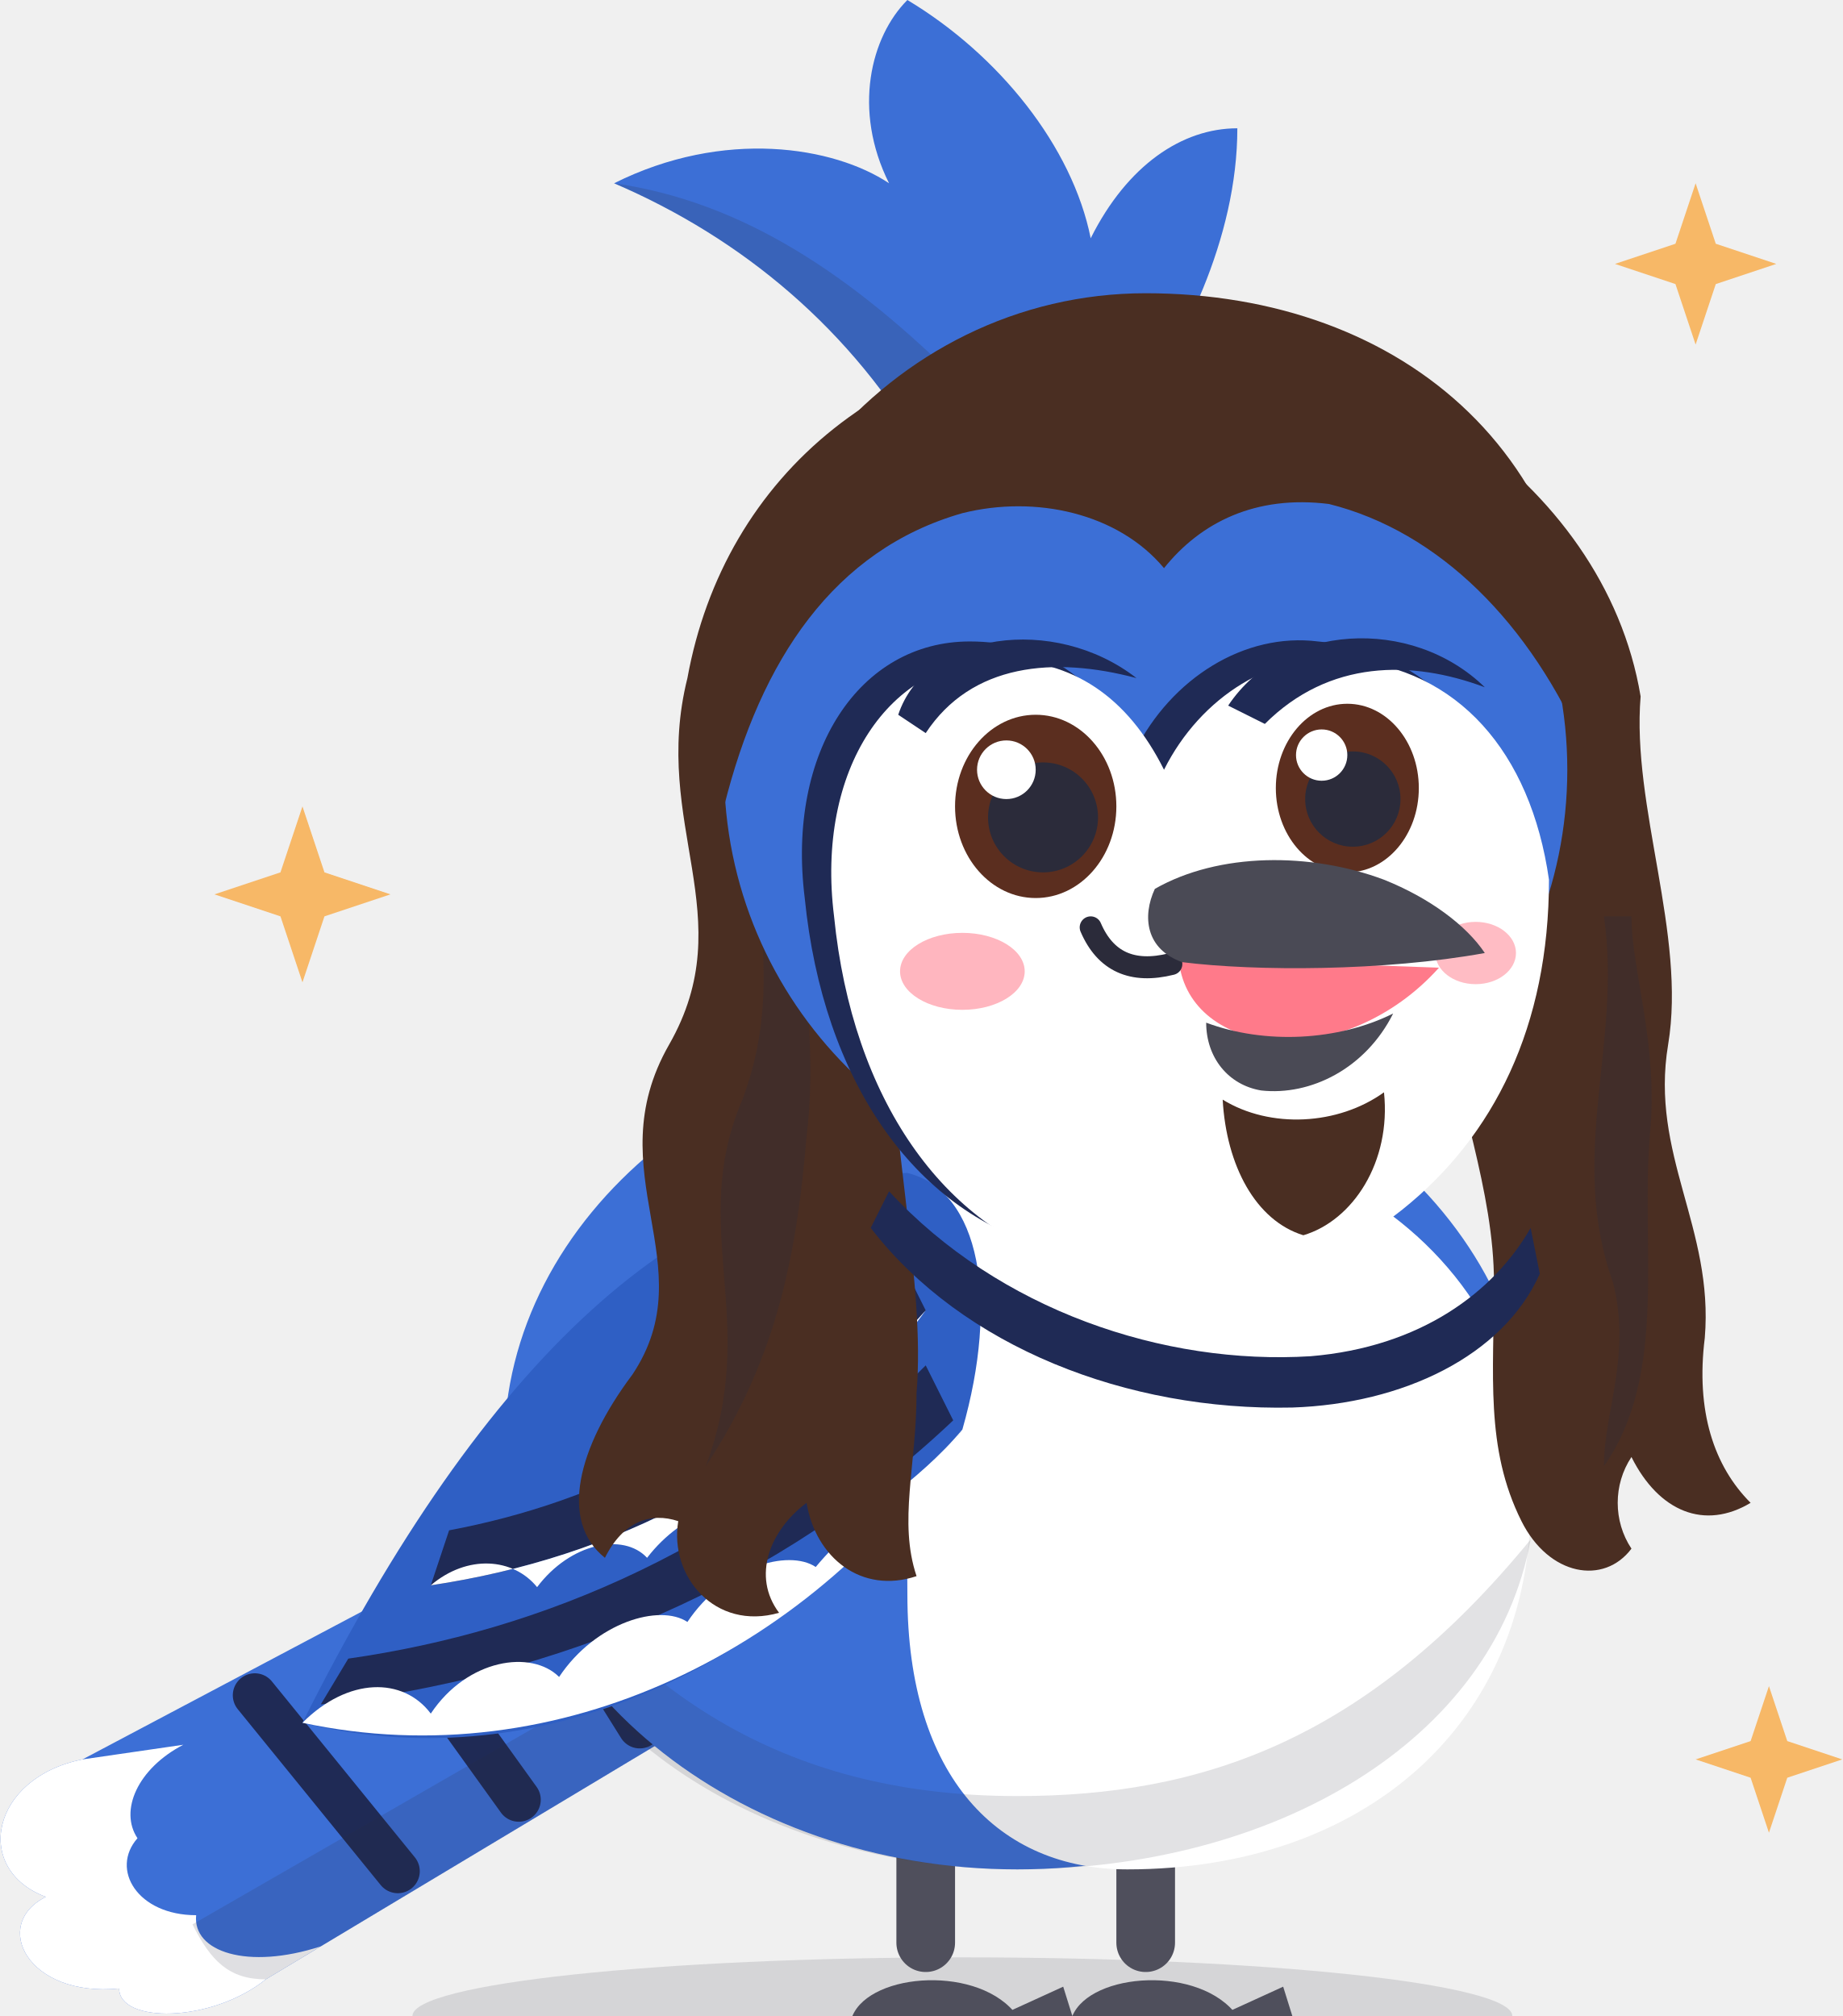
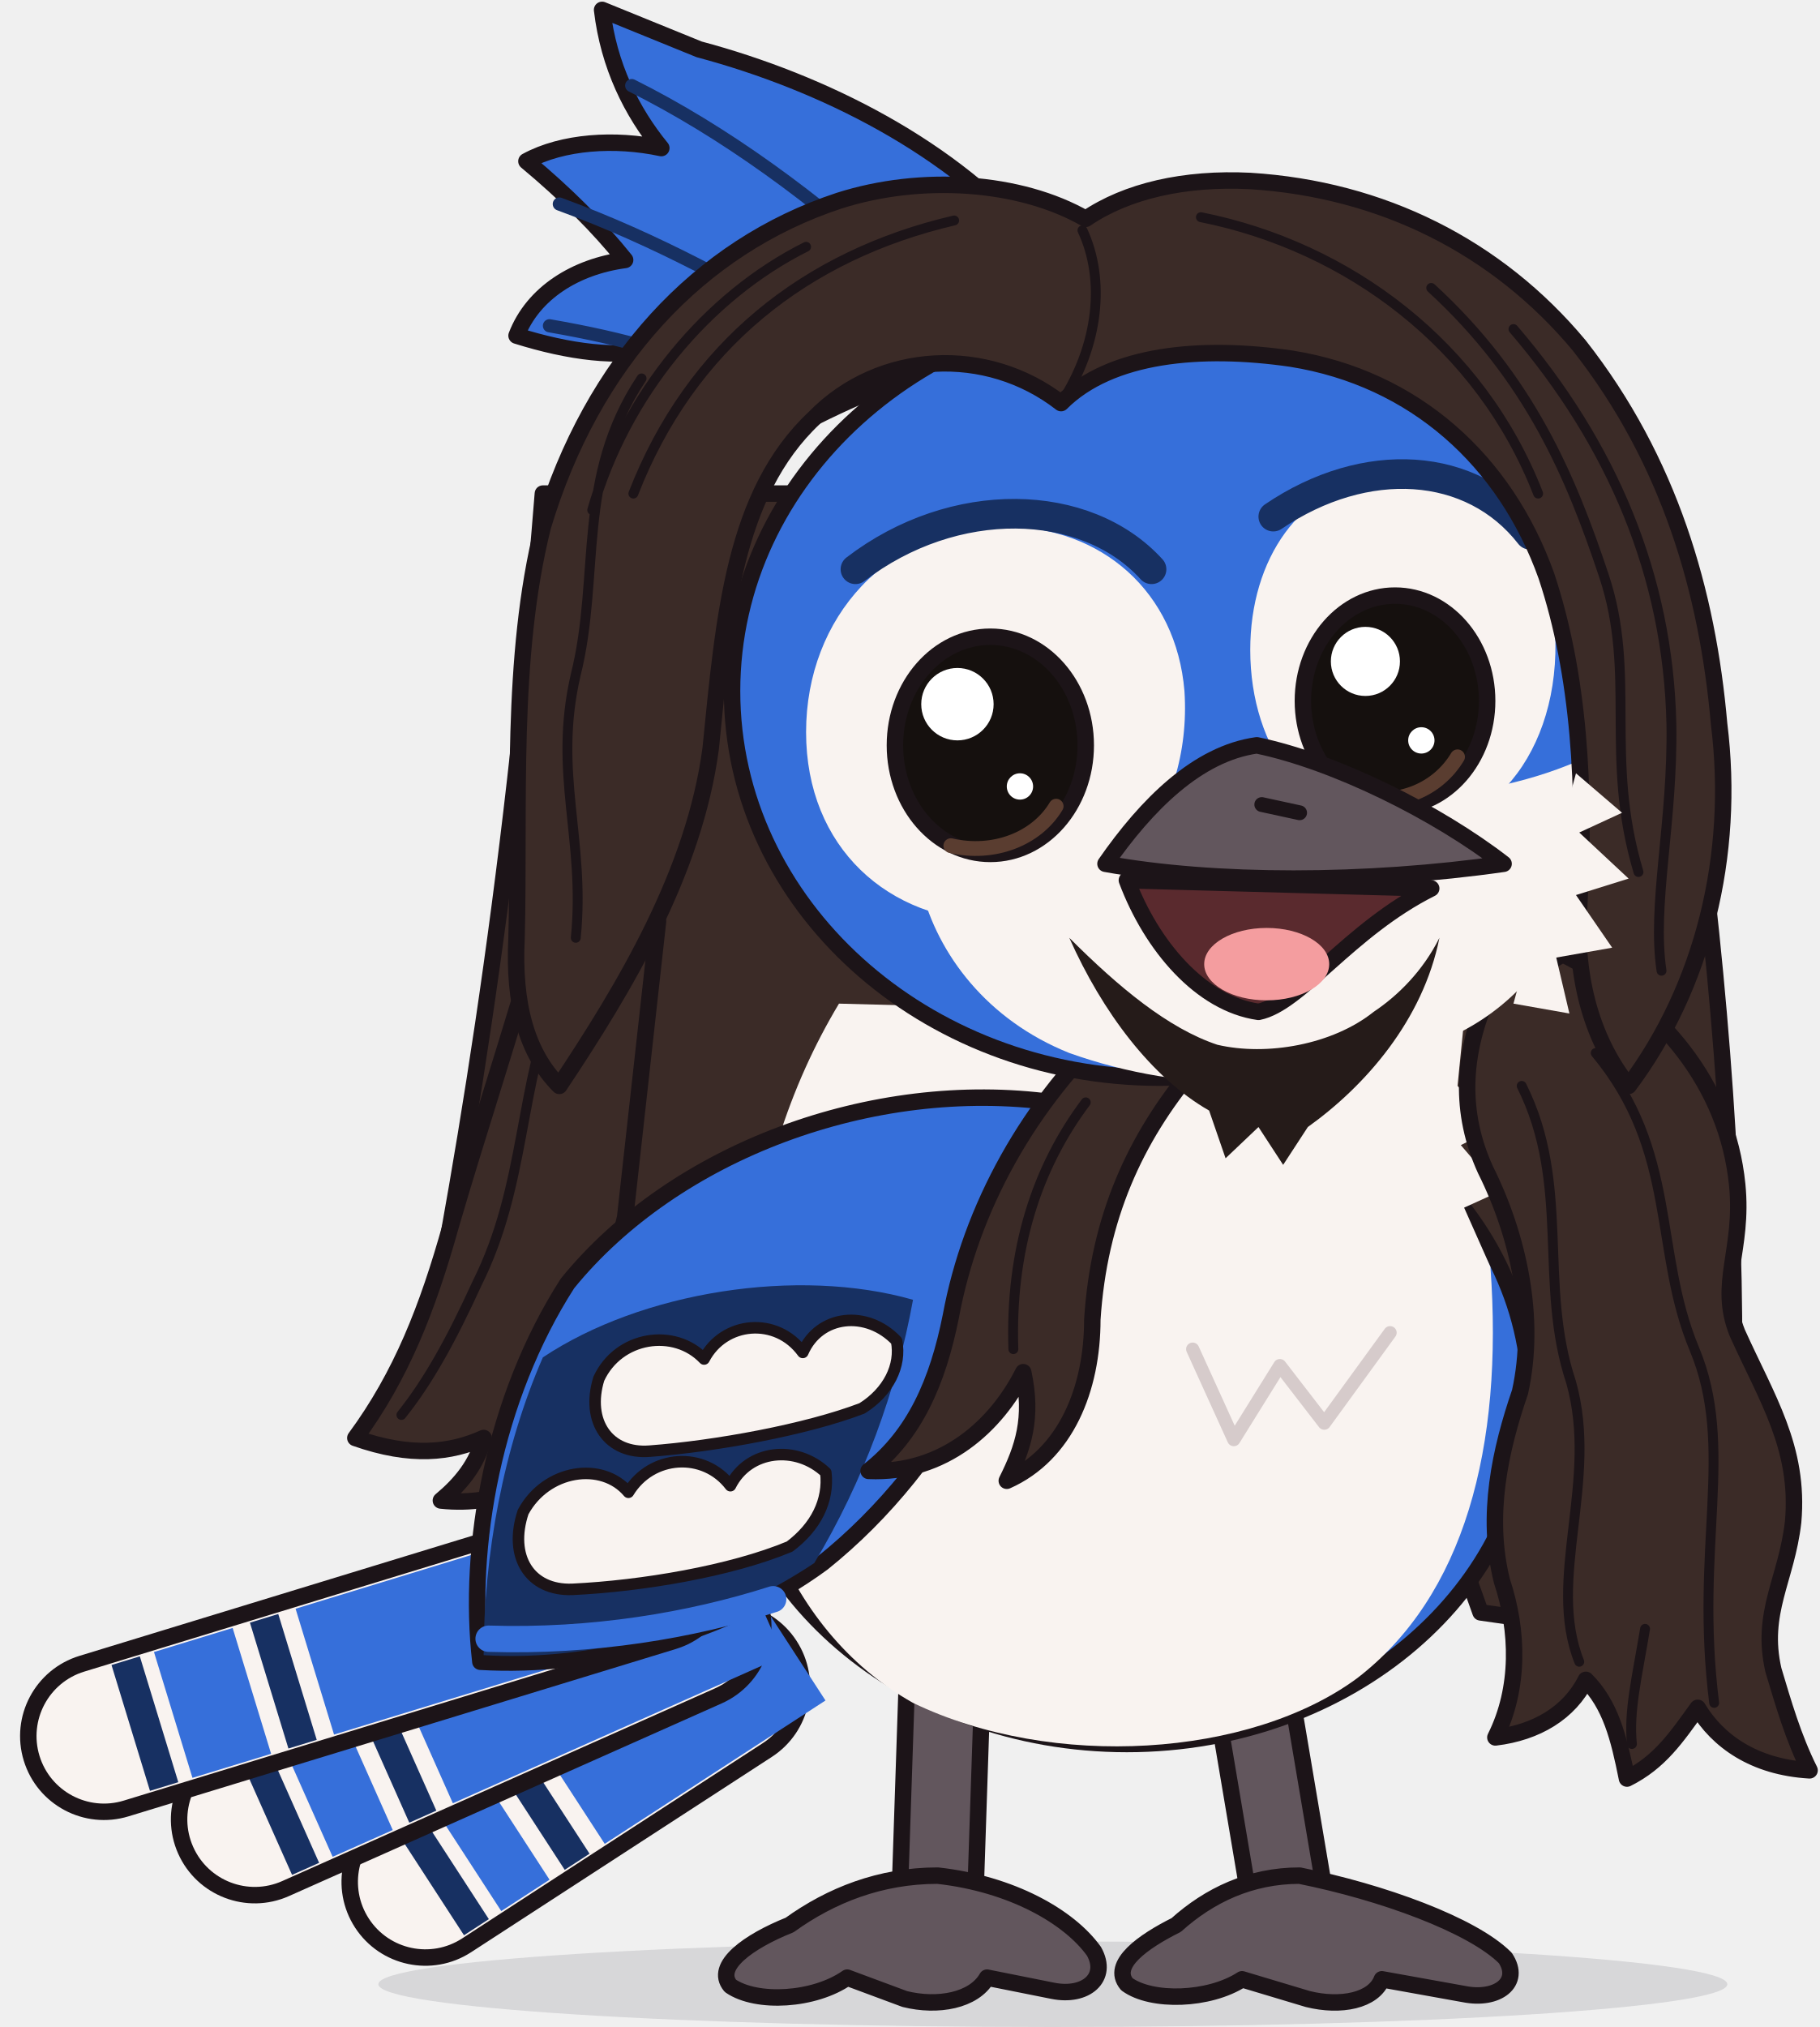
- <svg xmlns="http://www.w3.org/2000/svg" viewBox="-2.5 -4 100.5 110">
-   <ellipse cx="50" cy="106" rx="30" ry="3.2" fill="#2b2b3a" opacity="0.14" />
-   <g class="part-tail" style="transform-box: fill-box; transform-origin: 95% 30%">
-     <path d="M36 74 L2 92 C-3 93 -4 98 0 99.5 C-3 101 -1 105 4 104.5 C4 106.4 9 106.4 12 104 L42 86 Z" fill="#3c6fd6" />
-     <path d="M2 92 C-3 93 -4 98 0 99.5 C-3 101 -1 105 4 104.5 C4 106.4 9 106.4 12 104 L15 102.2 C11 103.5 8 102.5 8.2 100.5 C5 100.5 3.5 98 5 96.3 C4 94.8 5 92.5 7.5 91.2 Z" fill="#ffffff" />
-     <path d="M26.4 80.6 L32.4 90.2 M18.9 84.6 L25.8 94.2 M11.4 88.5 L19.2 98.1" stroke="#1f2a55" stroke-width="2.4" stroke-linecap="round" />
-     <path d="M12 104 L42 86 L41 82 L8 101 C9 103 10 104 12 104 Z" fill="#2b2b3a" opacity="0.15" />
+ <svg xmlns="http://www.w3.org/2000/svg" viewBox="10 0 110.6 123.2">
+   <g transform="matrix(-1 0 0 1 130 0)">
+     <ellipse cx="56" cy="120.6" rx="41" ry="2.6" fill="#2b2b3a" opacity="0.13" />
+     <g stroke="#1c1418" stroke-width="1" stroke-linejoin="round" stroke-linecap="round">
+       <g class="part-tail" style="transform-box: fill-box; transform-origin: 5% 10%">
+         <g transform="translate(72 100) rotate(33)">
+           <rect x="0" y="-4.6" width="31" height="9.2" rx="4.6" fill="#f9f3f0" />
+           <path d="M0 -4 H16 V4 H0 Z M20 -4 H23.5 V4 H20 Z" fill="#366fda" stroke="none" />
+           <path d="M18 -4 V4 M25.3 -4 V4" stroke="#173062" stroke-width="1.8" stroke-linecap="butt" />
+         </g>
+         <g transform="translate(74 97) rotate(24)">
+           <rect x="0" y="-4.6" width="38" height="9.2" rx="4.6" fill="#f9f3f0" />
+           <path d="M0 -4 H22 V4 H0 Z M26 -4 H30 V4 H26 Z" fill="#366fda" stroke="none" />
+           <path d="M24 -4 V4 M31.8 -4 V4" stroke="#173062" stroke-width="1.8" stroke-linecap="butt" />
+         </g>
+         <g transform="translate(76 94) rotate(17)">
+           <rect x="0" y="-4.6" width="44" height="9.2" rx="4.6" fill="#f9f3f0" />
+           <path d="M0 -4 H26 V4 H0 Z M30 -4 H35 V4 H30 Z" fill="#366fda" stroke="none" />
+           <path d="M28 -4 V4 M36.8 -4 V4" stroke="#173062" stroke-width="1.8" stroke-linecap="butt" />
+         </g>
+       </g>
+       <path d="M20 30 C15 55 13 85 16 100 L30 98 L40 70 L70 70 L86 85 L95 87 C92 72 89 55 87 30 Z" fill="#3b2b27" />
+       <path d="M80 56 L87 56 C89 63 91 69 92.6 74.5 C94 79.5 95.6 83.6 98.4 87.4 C95 88.6 92.6 88.3 90.6 87.4 C91 89 92 90.2 93.2 91.2 C89.5 91.6 87 90 85.5 88 L82 74 Z" fill="#3b2b27" />
+       <path d="M86 60 C88.5 66 88 72 91 78 C92.6 81.5 94 84 95.6 86" fill="none" stroke-width="0.6" />
+       <path d="M44.5 99 L41.8 115 M62.5 100 L63 115" stroke-width="5.6" />
+       <path d="M44.5 99 L41.8 115 M62.5 100 L63 115" stroke="#62565d" stroke-width="3.6" />
+       <path d="M41 114 C36 115 30.5 117 28.5 119 C27.5 120.5 29 121.6 31 121.2 L36 120.3 C36.5 121.6 38.5 122 40.5 121.5 L44.5 120.3 C46.5 121.6 50 121.7 51.5 120.6 C52.5 119.4 50.5 118 48.5 117 C46.5 115.2 44 114 41 114 Z M63 114 C58.5 114.5 55 116.5 53.5 118.6 C52.6 120.2 54 121.4 56 121 L60 120.2 C60.8 121.6 63 122 65 121.5 L68.5 120.2 C70.5 121.6 74 121.8 75.6 120.7 C76.6 119.5 74.5 118 72 117 C69.5 115.2 66.5 114 63 114 Z" fill="#62565d" />
+       <ellipse cx="51.5" cy="85" rx="24.5" ry="21" fill="#366fda" />
+       <path d="M31 62 L31.4 66 L29 68.5 L31.2 69.6 L28.8 72.4 L31 73.4 L29.4 77 C28.6 88 31 97 37.5 102 C44 106.8 56 107.6 64.5 103.5 C72.5 99 76 89 74.5 79 C74 72 72 66 69 61 Z" fill="#f9f3f0" stroke="none" />
+       <path d="M35.5 81 L39.5 86.5 L42.2 83 L45 87.5 L47.5 82" fill="none" stroke="#d6cbcb" stroke-width="0.8" />
+       <path d="M56 67 C67 65.5 79 70 85.5 78 C90 85 91.6 94 90.8 101 C84 101.4 76 99.4 70 95 C62.5 89 57 79 56 67 Z" fill="#366fda" />
+       <path d="M64.5 79 C71.5 77 81 78.5 87 82.5 C89.4 88 90.6 94.5 90.6 100.6 C84 101 76.5 99 70.5 95 C67.5 90 65.5 84.5 64.5 79 Z" fill="#173062" stroke="none" />
+       <path d="M65.5 81.5 C67.3 79.6 70.2 79.9 71.2 82.2 C72.8 80 76 80.3 77.2 82.6 C79 80.7 82.4 81.2 83.6 83.8 C84.4 86.4 83 88.4 80.5 88.2 C76.5 87.9 71 86.9 67.6 85.6 C66 84.6 65.2 83 65.5 81.5 Z M69.8 89.5 C71.6 87.8 74.5 88.1 75.6 90.3 C77.2 88.2 80.4 88.4 81.8 90.7 C83.4 88.8 86.8 89.3 88.2 91.9 C89.1 94.6 87.8 96.7 85.2 96.6 C81 96.4 75.6 95.5 72 94 C70.4 92.8 69.6 91.2 69.8 89.5 Z" fill="#f9f3f0" stroke-width="0.7" />
+       <path d="M73 97.2 C78 98.8 84 99.8 90.3 99.6" fill="none" stroke="#366fda" stroke-width="1.6" />
+       <path d="M25 58 C19 61 15 66 14.4 72 C14 76 15.6 78 14.4 81 C12.6 85 10.6 88 11 92.5 C11.4 96 13 98 12.2 101.5 C11.6 103.5 11 105.6 10 107.6 C13.4 107.4 15.6 105.8 16.8 103.8 C18.1 105.6 19.1 107.1 21.1 108.1 C21.6 105.6 22.1 103.6 23.6 102.1 C24.6 104.1 26.6 105.3 29.1 105.6 C27.6 102.6 27.7 99.1 28.7 96.1 C29.7 92.1 28.8 88.1 27.6 84.6 C26.6 80.1 27.7 75.1 29.7 71.1 C31.3 67.6 31.1 64.1 29.6 60.6 Z" fill="#3b2b27" />
+       <path d="M23 64 C18 70 19.5 76 17 82 C14.5 88 17 94 15.8 103.5 M27.5 66 C24.5 72 26.5 78 24.5 84 C22.8 90 26 96 24 101 M20 99 C20.5 102 21 104 20.8 106" fill="none" stroke-width="0.6" />
+       <path d="M52 62 C57.5 67 61 73.5 62.2 80 C63 84 64.4 87.2 67.2 89.4 C62.6 89.6 59.4 86.6 57.8 83.4 C57.2 86.2 57.8 88 58.8 90 C55.2 88.4 53.6 84.4 53.6 80.2 C53.2 74 51 69.2 47.5 65 Z" fill="#3b2b27" />
+       <path d="M54 67 C57 71 58.6 76 58.4 82" fill="none" stroke-width="0.6" />
+     </g>
+     <g class="part-head" style="transform-box: fill-box; transform-origin: 50% 80%" stroke="#1c1418" stroke-width="1" stroke-linejoin="round" stroke-linecap="round">
+       <path d="M57 15 C62 9 70 5 77.5 3 L83.4 0.6 C83 4 81.6 6.8 79.8 9 C82.6 8.4 85.8 8.6 88 9.8 C85.6 11.8 83.6 13.8 82 15.8 C85 16.2 87.6 17.8 88.6 20.4 C85.4 21.4 82.4 21.8 80 21.2 C82 24.4 82.4 28.4 81.2 32.4 C76 28 69 24 62 22 Z" fill="#366fda" />
+       <path d="M65 17 C70.5 12 76 8 81.6 5.2 M69.5 20.6 C75 17.4 80 14.6 86 12.4 M74 23.6 C78.4 21.6 82 20.6 86.6 19.8" fill="none" stroke="#173062" stroke-width="0.8" />
+       <ellipse cx="49.5" cy="42" rx="26" ry="23.5" fill="#366fda" />
+       <path d="M23.5 46 C22.5 54 26 61 33 63.5 C40 66.5 48 66.5 55 64 C60 62 63 58 64 54 C58 54 50 51 44 47 C38 49 30 49 23.5 46 Z" fill="#f9f3f0" stroke="none" />
+       <path d="M25.6 37 C26.6 31 31 28.6 36 29 C41 29.5 44 34 44 39.5 C44 45.5 40.5 50.5 34.5 50.5 C28.6 50.5 24.6 44.5 25.6 37 Z" fill="#f9f3f0" stroke="none" />
+       <path d="M48 42 C48.5 36 53 32 59 32 C66 32 71 37.5 71 44.5 C71 51.5 66 56 59.5 56 C52.5 56 47.5 49.5 48 42 Z" fill="#f9f3f0" stroke="none" />
+       <path d="M27 32.5 C30.5 28 37 27.6 42.6 31.4 M50 34.6 C54 30.2 62 30 68 34.6" fill="none" stroke="#173062" stroke-width="1.8" />
+       <ellipse cx="35.2" cy="42.6" rx="5.6" ry="6.4" fill="#15100e" />
+       <ellipse cx="59.8" cy="45.3" rx="5.8" ry="6.6" fill="#15100e" />
+       <path d="M31.4 46 C32.6 48 35 49 37.4 48.4 M55.8 49 C57 51 59.6 52 62.2 51.4" fill="none" stroke="#5a3d30" stroke-width="0.9" />
+       <circle cx="37" cy="40.2" r="2.1" fill="#ffffff" stroke="none" />
+       <circle cx="61.8" cy="42.8" r="2.2" fill="#ffffff" stroke="none" />
+       <circle cx="33.6" cy="45" r="0.8" fill="#ffffff" stroke="none" />
+       <circle cx="58" cy="47.8" r="0.8" fill="#ffffff" stroke="none" />
+       <path d="M33 54 C38 56.5 41 61 43.5 61.5 C47 61 50 57.5 51.5 53.5 Z" fill="#5a2a2e" />
+       <ellipse cx="43" cy="58.6" rx="3.8" ry="2.2" fill="#f49d9f" stroke="none" />
+       <path d="M28.6 52.5 C32.6 49.4 38.8 46.3 43.6 45.3 C47.2 45.8 50.3 48.9 52.8 52.5 C46.2 53.7 37 53.7 28.6 52.5 Z" fill="#62565d" />
+       <path d="M41 49.4 L43.3 48.9" fill="none" stroke-width="0.9" />
+       <path d="M32.5 57 C33.5 62 37 66 40.5 68.5 L42 70.8 L43.5 68.5 L45.5 70.4 L46.5 67.5 C50 65.5 53 61.5 55 57 C52 60 49 62.5 46 63.5 C43 64.2 39 63.5 36.5 61.5 C35 60.5 33.5 59 32.5 57 Z" fill="#251b19" stroke="none" />
+       <path d="M21 66 C16.5 60 14.5 52 15.5 44 C16.2 36 18.5 28 24 21 C29 15 36 11.5 44 11 C48 10.8 51.5 11.6 54 13.3 C58 11 64 10.6 69 12.2 C77.5 15 84 22 87 32 C89 40 88.4 49 88.6 57 C88.8 61 88 64 86 66 C82 60 77.8 53 76.8 45.5 C76 37.5 75.4 30 70.5 25.4 C66.5 21.3 60 21 55.5 24.5 C52.5 21.5 47 21 41.5 21.8 C34 23 28.5 28 26 35 C24 41 23.6 48 24 55 C24.3 59 23.4 63 21 66 Z" fill="#3b2b27" />
+       <path d="M54.2 14 C52.8 17 53.2 21 55.5 24.5 M47 13.2 C38 15 30 21 26.5 30 M33 17.5 C27 23 24.5 29 22.5 35 C20.5 41 22.5 46 20.4 53 M28 20 C22 27 18.6 35 18.4 44 C18.3 50 19.6 55 19 59 M62 13.4 C71 15.5 78 21 81.5 30 M81 23 C85 29 83.5 35 85 41 C86.4 47 84.4 51 85 57 M71 15 C77 18 82 24 84 31" fill="none" stroke-width="0.6" />
+       <path d="M24.2 47 L21.4 49.4 L24 50.6 L21 53.4 L24.2 54.4 L22 57.6 L25.4 58.2 L24.6 61.6 L28 61 Z" fill="#f9f3f0" stroke="none" />
+     </g>
  </g>
-   <path d="M48 92 L48 102 M60 92 L60 102" stroke="#4f4f5c" stroke-width="3.2" stroke-linecap="round" />
-   <path d="M44 106 C45 103.6 51 103.2 53 106 Z M52 106 L55.5 104.4 L56 106 Z M56 106 C57 103.6 63 103.2 65 106 Z M64 106 L67.5 104.4 L68 106 Z" fill="#4f4f5c" />
-   <ellipse cx="53" cy="75" rx="28" ry="23" fill="#3c6fd6" />
-   <path d="M50 58 C67 55 81 63 81 78 C81 90 72 98 59 98 C52 98 47 93 47 83 C47 73 46 63 50 58 Z" fill="#ffffff" />
-   <path d="M25 78 C27 91 40 98 53 98 C67 98 79 91 81 80 C72 91 63 94 53 94 C41 94 32 89 25 78 Z" fill="#2b2b3a" opacity="0.14" />
-   <path d="M47 60 C35 60 24 70 14 90 C26 93 40 88 50 74 C52 67 51 61 47 60 Z" fill="#2f5fc4" />
-   <path d="M16.5 86.5 C27 85 38 80.5 48 70.5 L49.5 73.5 C40 82.5 28 87.5 15 89 Z M22 79.5 C30 78 39 74 46.5 64.5 L48 67.5 C40 76.5 31 81 21 82.5 Z" fill="#1f2a55" />
-   <path d="M14 90 C16.5 87.5 19.5 87.5 21 89.5 C23 86.5 26.5 86 28 87.5 C30 84.5 33.5 83.5 35 84.5 C37 81.5 40.5 80.5 42 81.5 C44.5 78.5 47.5 77 50 74 C42 86 28 93 14 90 Z M21 82.5 C23 80.8 25.5 81 26.8 82.6 C28.6 80.2 31.5 79.6 32.8 81 C34.8 78.4 37.8 77.6 39 78.6 C41 76 43.5 73.6 48 67.5 C40 76.5 31 81 21 82.5 Z" fill="#ffffff" />
-   <g class="part-head" style="transform-box: fill-box; transform-origin: 50% 72%">
-     <path d="M48 21 C44 14 38 9 31 6 C37 3 43 4 46 6 C44 2 45 -2 47 -4 C52 -1 56 4 57 9 C59 5 62 3 65 3 C65 9 62 15 59 19 Z" fill="#3c6fd6" />
-     <path d="M48 21 C44 14 38 9 31 6 C38 7 44 11 50 17 Z" fill="#2b2b3a" opacity="0.18" />
-     <path d="M60 14 C46 14 37 22 35 33 C33 41 38 46 34 53 C30 60 36 65 32 71 C29 75 28 79 30.5 81 C31.5 79 33 78.5 34.5 79 C34 82 36.5 85 40 84 C38.5 82 39.5 79.5 41.5 78 C42 81 44.5 83 47.5 82 C46.5 79 47.5 76 47.5 72 C48 66 46 58 46 50 L76 50 C77 56 79 61 79 66 C79 71 78.5 75 80.5 79 C82 82 85 82.5 86.5 80.5 C85.5 79 85.5 77 86.5 75.5 C88 78.5 90.5 79.5 93 78 C91 76 90 73 90.5 69 C91 63 87.5 59 88.5 53 C89.5 47 86.5 40 87 34 C85 22 72 14 60 14 Z" fill="#4a2e22" />
-     <path d="M39 34 C37 42 41 48 38 56 C35 63 39 68 36 76 C40 70 41 64 41.5 58 C42.5 50 39.5 42 41 34 Z M85 46 C86 53 83 59 85.5 66 C86.5 70 85 73 85 76 C88.5 71 87 64 87.5 58 C88 53 86.5 49 86.5 46 Z" fill="#2b2b3a" opacity="0.3" />
-     <circle cx="60" cy="38" r="23" fill="#3c6fd6" />
-     <path d="M41.4 45 C40.4 37 44.4 31 50.4 31 C54.4 31 57.4 33 59.4 37 C61.4 33 65.4 30.5 69.4 31 C75.4 31.5 79.4 36 80.4 43 C80.4 51 77.4 57 72.4 61 C67.4 65 60.4 66 54.4 64 C47.4 62 42.4 55 41.4 45 Z" fill="#1f2a55" />
-     <path d="M43 46 C42 38 46 32 52 32 C56 32 59 34 61 38 C63 34 67 31.5 71 32 C77 32.5 81 37 82 44 C82 52 79 58 74 62 C69 66 62 67 56 65 C49 63 44 56 43 46 Z" fill="#ffffff" />
-     <path d="M46 61 C52 67.5 61 70.5 69 70 C75 69.5 79 66.5 81 63 L81.5 65.5 C79.5 70 74 72.6 68 72.8 C59 73 50 69.5 45 63 Z" fill="#1f2a55" />
-     <path d="M37 40 C35 25 46 12 60 12 C74 12 85 21 84 37 C81 30 76 25 70 23.5 C66 23 63 24.5 61 27 C58.5 24 54 23 50 24 C43 26 39 32 37 40 Z" fill="#4a2e22" />
-     <path d="M46.5 35 C48 30.5 55 29.5 59.5 33 C55 31.8 50.5 32.2 48 36 Z M64.5 34.5 C67.5 30 74.5 29.6 78.5 33.5 C74.5 32 70 32 66.5 35.5 Z" fill="#1f2a55" />
-     <ellipse cx="54" cy="40" rx="4.4" ry="5" fill="#5B2E1F" />
-     <ellipse cx="71" cy="39" rx="3.9" ry="4.6" fill="#5B2E1F" />
-     <circle cx="54.4" cy="40.6" r="3" fill="#2b2b3a" />
-     <circle cx="71.3" cy="39.6" r="2.6" fill="#2b2b3a" />
-     <circle cx="52.4" cy="38" r="1.6" fill="#ffffff" />
-     <circle cx="69.6" cy="37.2" r="1.4" fill="#ffffff" />
-     <ellipse cx="50" cy="49" rx="3.4" ry="2.1" fill="#ff7a8a" opacity="0.55" />
-     <ellipse cx="78" cy="48" rx="2.2" ry="1.7" fill="#ff7a8a" opacity="0.5" />
-     <path d="M64.2 56 C66.8 57.6 70.5 57.4 73 55.6 C73.4 59.4 71.3 62.6 68.6 63.4 C66 62.6 64.4 59.6 64.2 56 Z" fill="#4a2e22" />
-     <path d="M61.8 48.3 L76 48.8 C73.5 51.6 70 53 67 52.8 C64 52.5 62 50.8 61.8 48.3 Z" fill="#ff7a8a" />
-     <path d="M61.4 48.6 Q58.2 49.4 57 46.6" fill="none" stroke="#2b2b3a" stroke-width="1.2" stroke-linecap="round" />
-     <path d="M60.5 44.5 C64 42.5 69 42.5 73 44 C75.5 45 77.5 46.5 78.5 48 C73 49 66 49 62 48.5 C60 47.8 59.8 46 60.5 44.5 Z M63.3 51.8 C66.5 53 70.5 52.8 73.5 51.3 C72 54.3 69 55.8 66.3 55.5 C64.5 55.2 63.3 53.7 63.3 51.8 Z" fill="#4a4a55" />
-   </g>
-   <path d="M90 6 l1.1 3.3 l3.3 1.1 l-3.3 1.1 l-1.1 3.3 l-1.1 -3.3 l-3.3 -1.1 l3.3 -1.1 Z M14 40 l1.2 3.6 l3.6 1.2 l-3.6 1.2 l-1.2 3.6 l-1.2 -3.6 l-3.6 -1.2 l3.6 -1.2 Z M94 88 l1 3 l3 1 l-3 1 l-1 3 l-1 -3 l-3 -1 l3 -1 Z" fill="#F9A53A" opacity="0.75" />
</svg>
